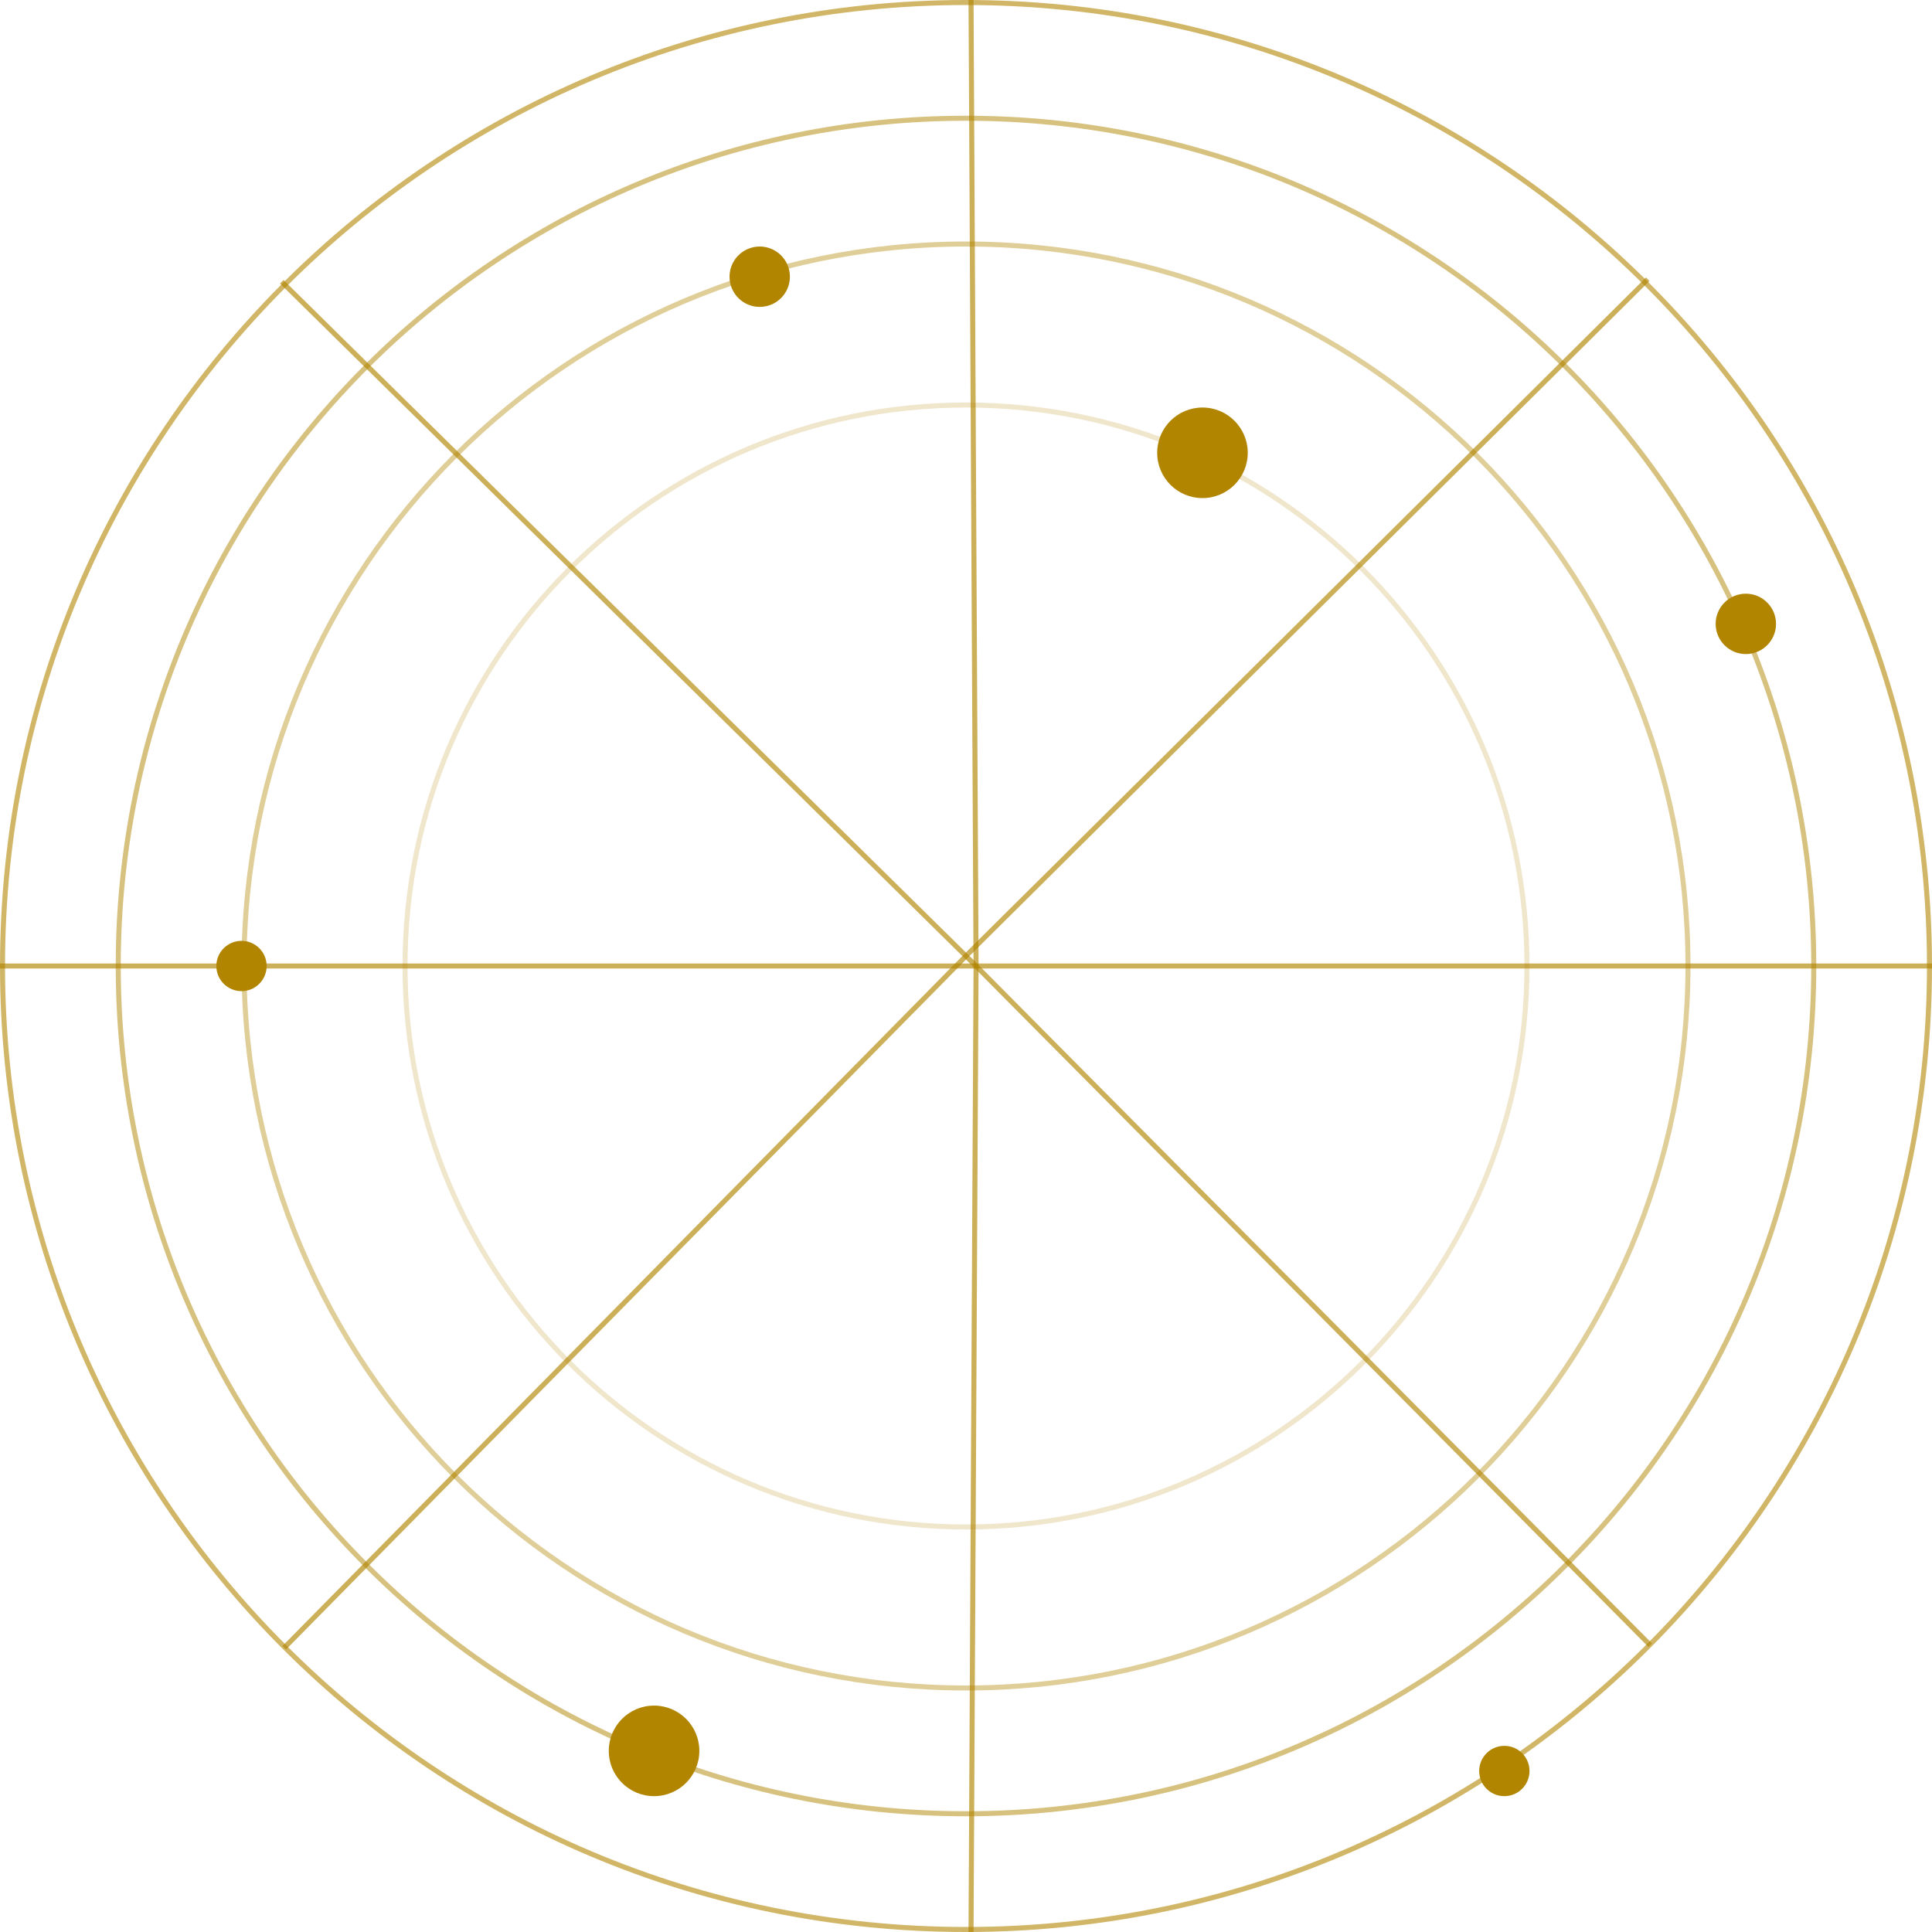
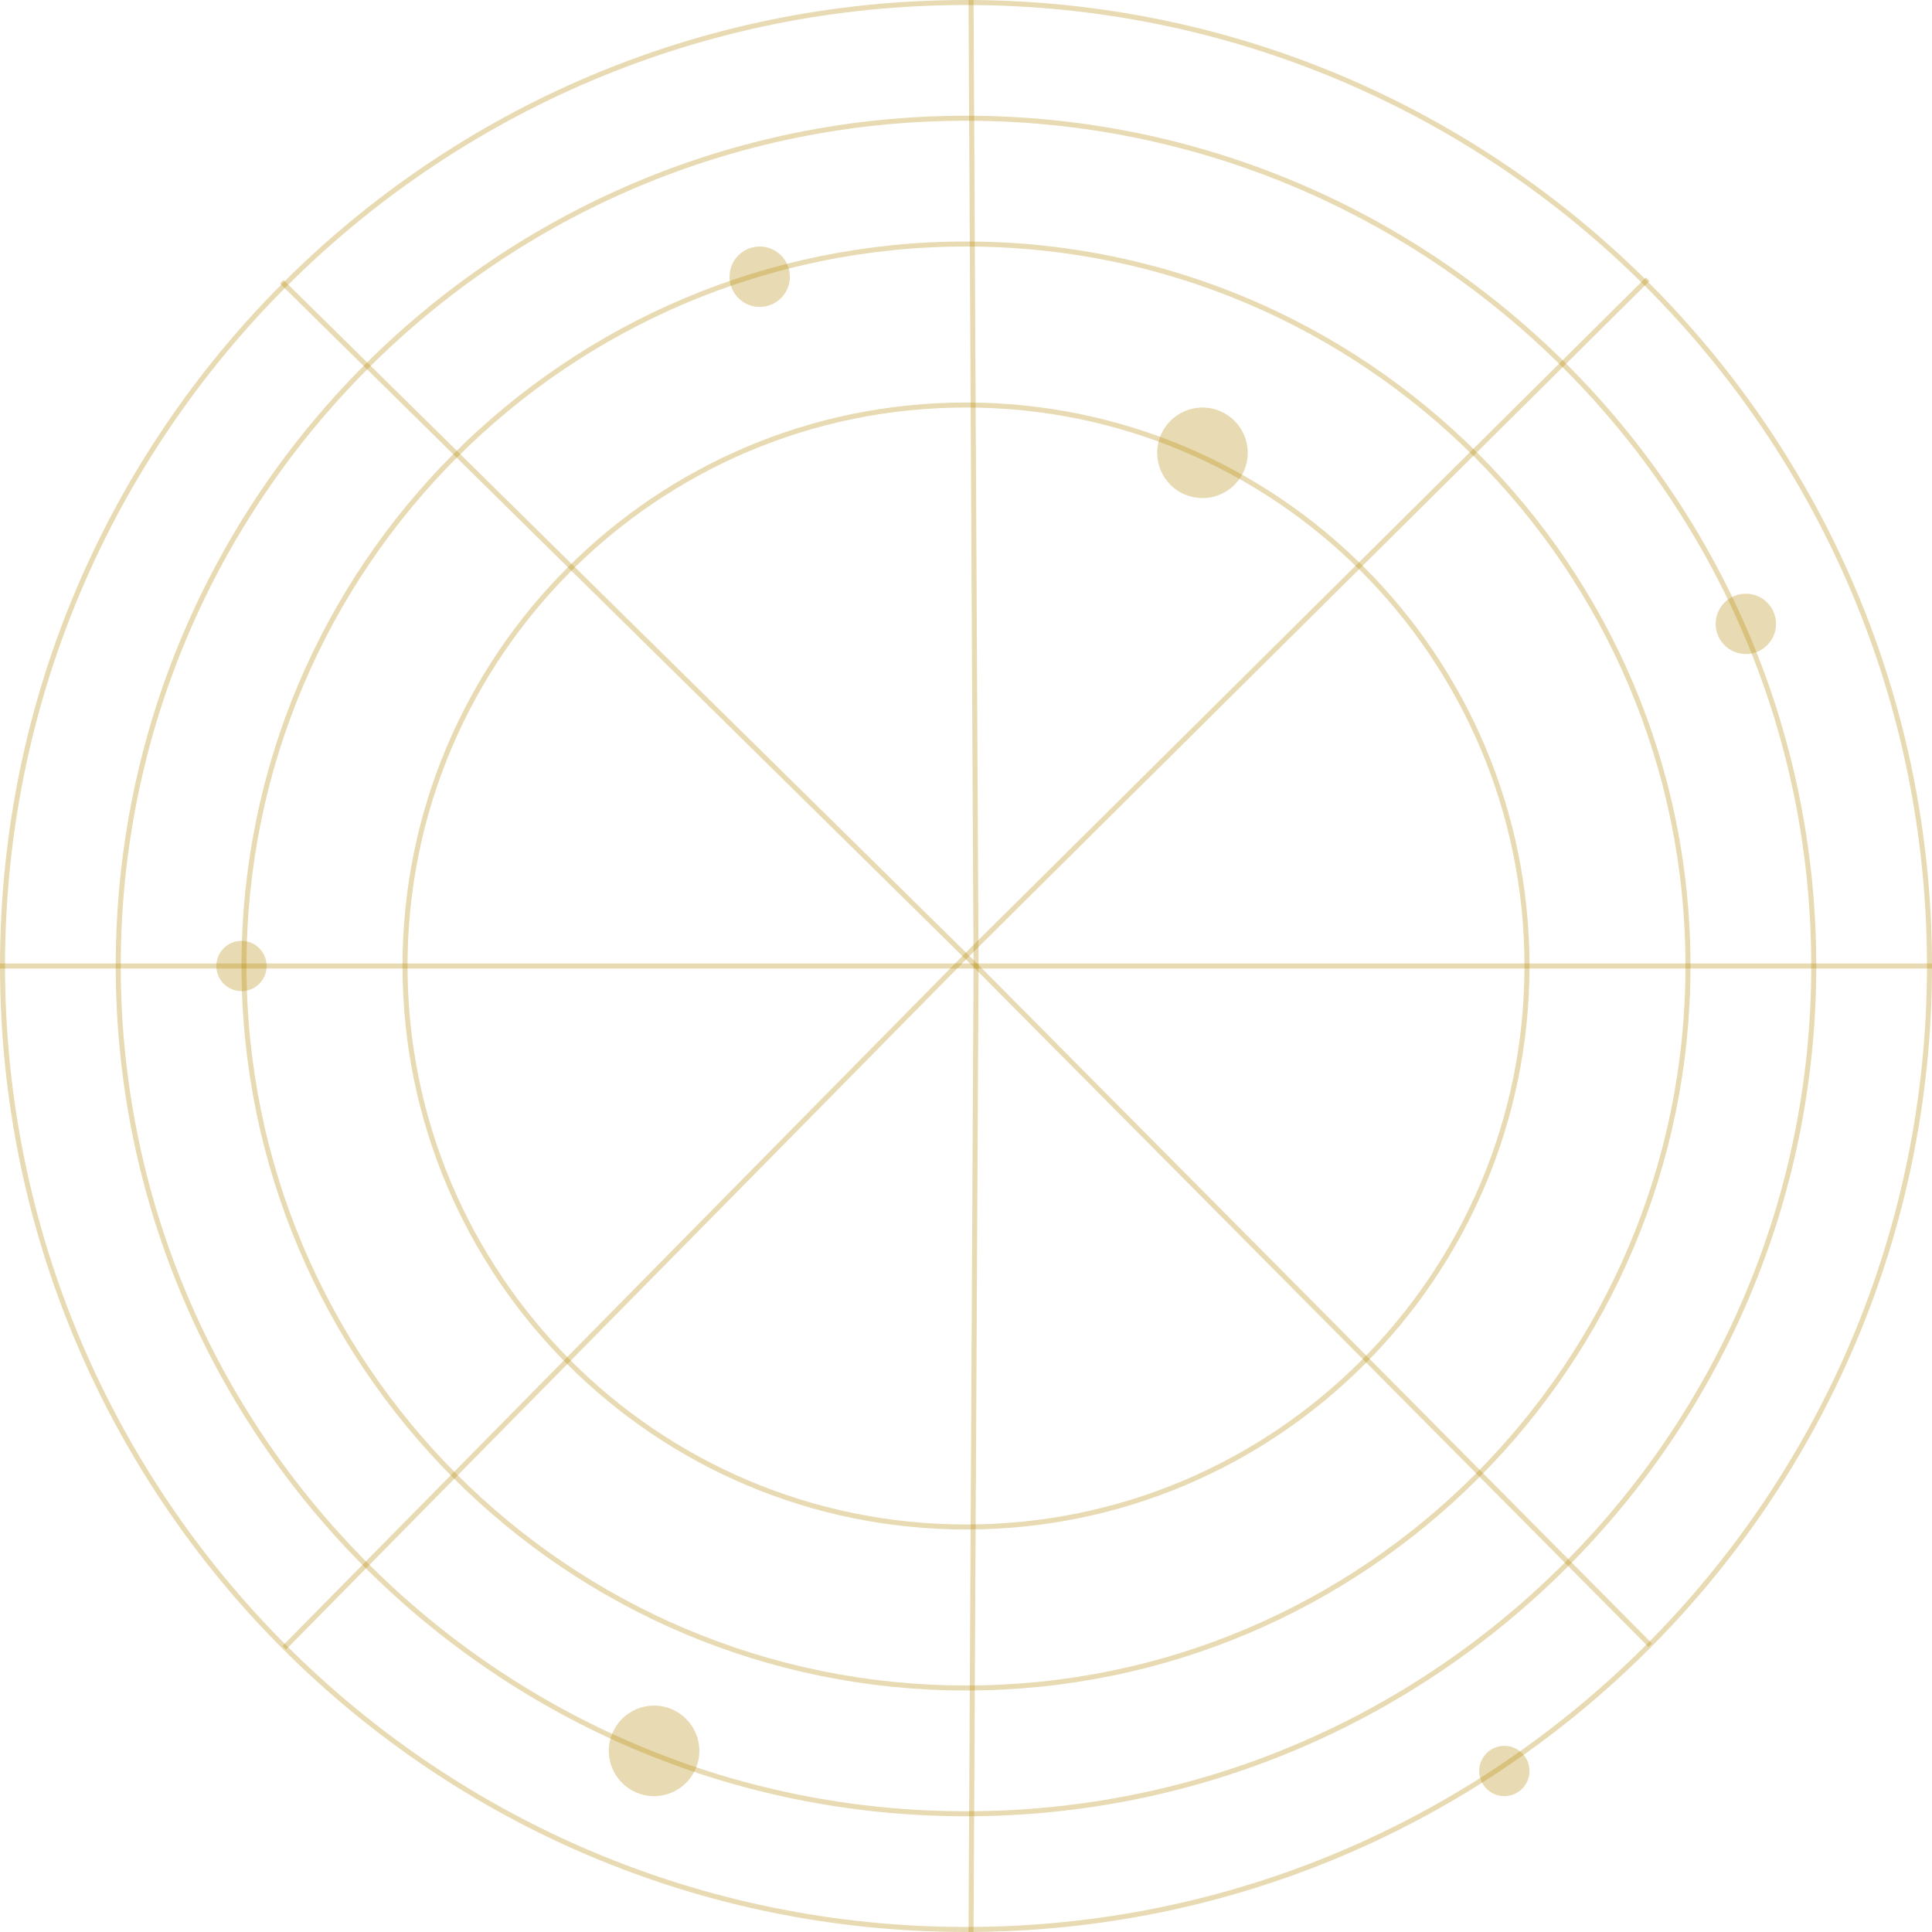
<svg xmlns="http://www.w3.org/2000/svg" width="384" height="384" viewBox="0 0 384 384" fill="none">
-   <circle cx="192" cy="192" r="191.5" stroke="#B18500" stroke-opacity="0.6" />
-   <circle cx="192" cy="192" r="168.5" stroke="#B18500" stroke-opacity="0.5" />
-   <circle cx="192" cy="192" r="143.5" stroke="#B18500" stroke-opacity="0.4" />
-   <circle cx="192" cy="192" r="111.5" stroke="#B18500" stroke-opacity="0.2" />
-   <path d="M384 192H194" stroke="#B18500" stroke-opacity="0.65" />
-   <path d="M6.19888e-06 192L194 192" stroke="#B18500" stroke-opacity="0.65" />
-   <path d="M328 327L194 192" stroke="#B18500" stroke-opacity="0.65" />
-   <path d="M56 56L194 192" stroke="#B18500" stroke-opacity="0.65" />
-   <path d="M327.5 55.5L192.5 189.5" stroke="#B18500" stroke-opacity="0.65" />
-   <path d="M56.5 327.5L192.5 189.5" stroke="#B18500" stroke-opacity="0.65" />
-   <path d="M193 384L194 192" stroke="#B18500" stroke-opacity="0.65" />
-   <path d="M193 -3.7795e-06L194 192" stroke="#B18500" stroke-opacity="0.65" />
-   <circle cx="299" cy="352" r="5" fill="#B18500" fill-opacity="1" />
-   <circle cx="48" cy="192" r="5" fill="#B18500" fill-opacity="1" />
-   <circle cx="130" cy="348" r="9" fill="#B18500" fill-opacity="1" />
-   <circle cx="239" cy="90" r="9" fill="#B18500" fill-opacity="1" />
-   <circle cx="151" cy="55" r="6" fill="#B18500" fill-opacity="1" />
-   <circle cx="347" cy="124" r="6" fill="#B18500" fill-opacity="1" />
+   <circle cx="192" cy="192" r="191.5" stroke="#B18500" stroke-opacity="0.3" />
+   <circle cx="192" cy="192" r="168.5" stroke="#B18500" stroke-opacity="0.3" />
+   <circle cx="192" cy="192" r="143.5" stroke="#B18500" stroke-opacity="0.3" />
+   <circle cx="192" cy="192" r="111.5" stroke="#B18500" stroke-opacity="0.3" />
+   <path d="M384 192H194" stroke="#B18500" stroke-opacity="0.3" />
+   <path d="M6.19888e-06 192L194 192" stroke="#B18500" stroke-opacity="0.3" />
+   <path d="M328 327L194 192" stroke="#B18500" stroke-opacity="0.3" />
+   <path d="M56 56L194 192" stroke="#B18500" stroke-opacity="0.3" />
+   <path d="M327.5 55.5L192.5 189.5" stroke="#B18500" stroke-opacity="0.3" />
+   <path d="M56.5 327.5L192.5 189.5" stroke="#B18500" stroke-opacity="0.3" />
+   <path d="M193 384L194 192" stroke="#B18500" stroke-opacity="0.3" />
+   <path d="M193 -3.7795e-06L194 192" stroke="#B18500" stroke-opacity="0.3" />
+   <circle cx="299" cy="352" r="5" fill="#B18500" fill-opacity=".3" />
+   <circle cx="48" cy="192" r="5" fill="#B18500" fill-opacity=".3" />
+   <circle cx="130" cy="348" r="9" fill="#B18500" fill-opacity=".3" />
+   <circle cx="239" cy="90" r="9" fill="#B18500" fill-opacity=".3" />
+   <circle cx="151" cy="55" r="6" fill="#B18500" fill-opacity=".3" />
+   <circle cx="347" cy="124" r="6" fill="#B18500" fill-opacity=".3" />
</svg>
